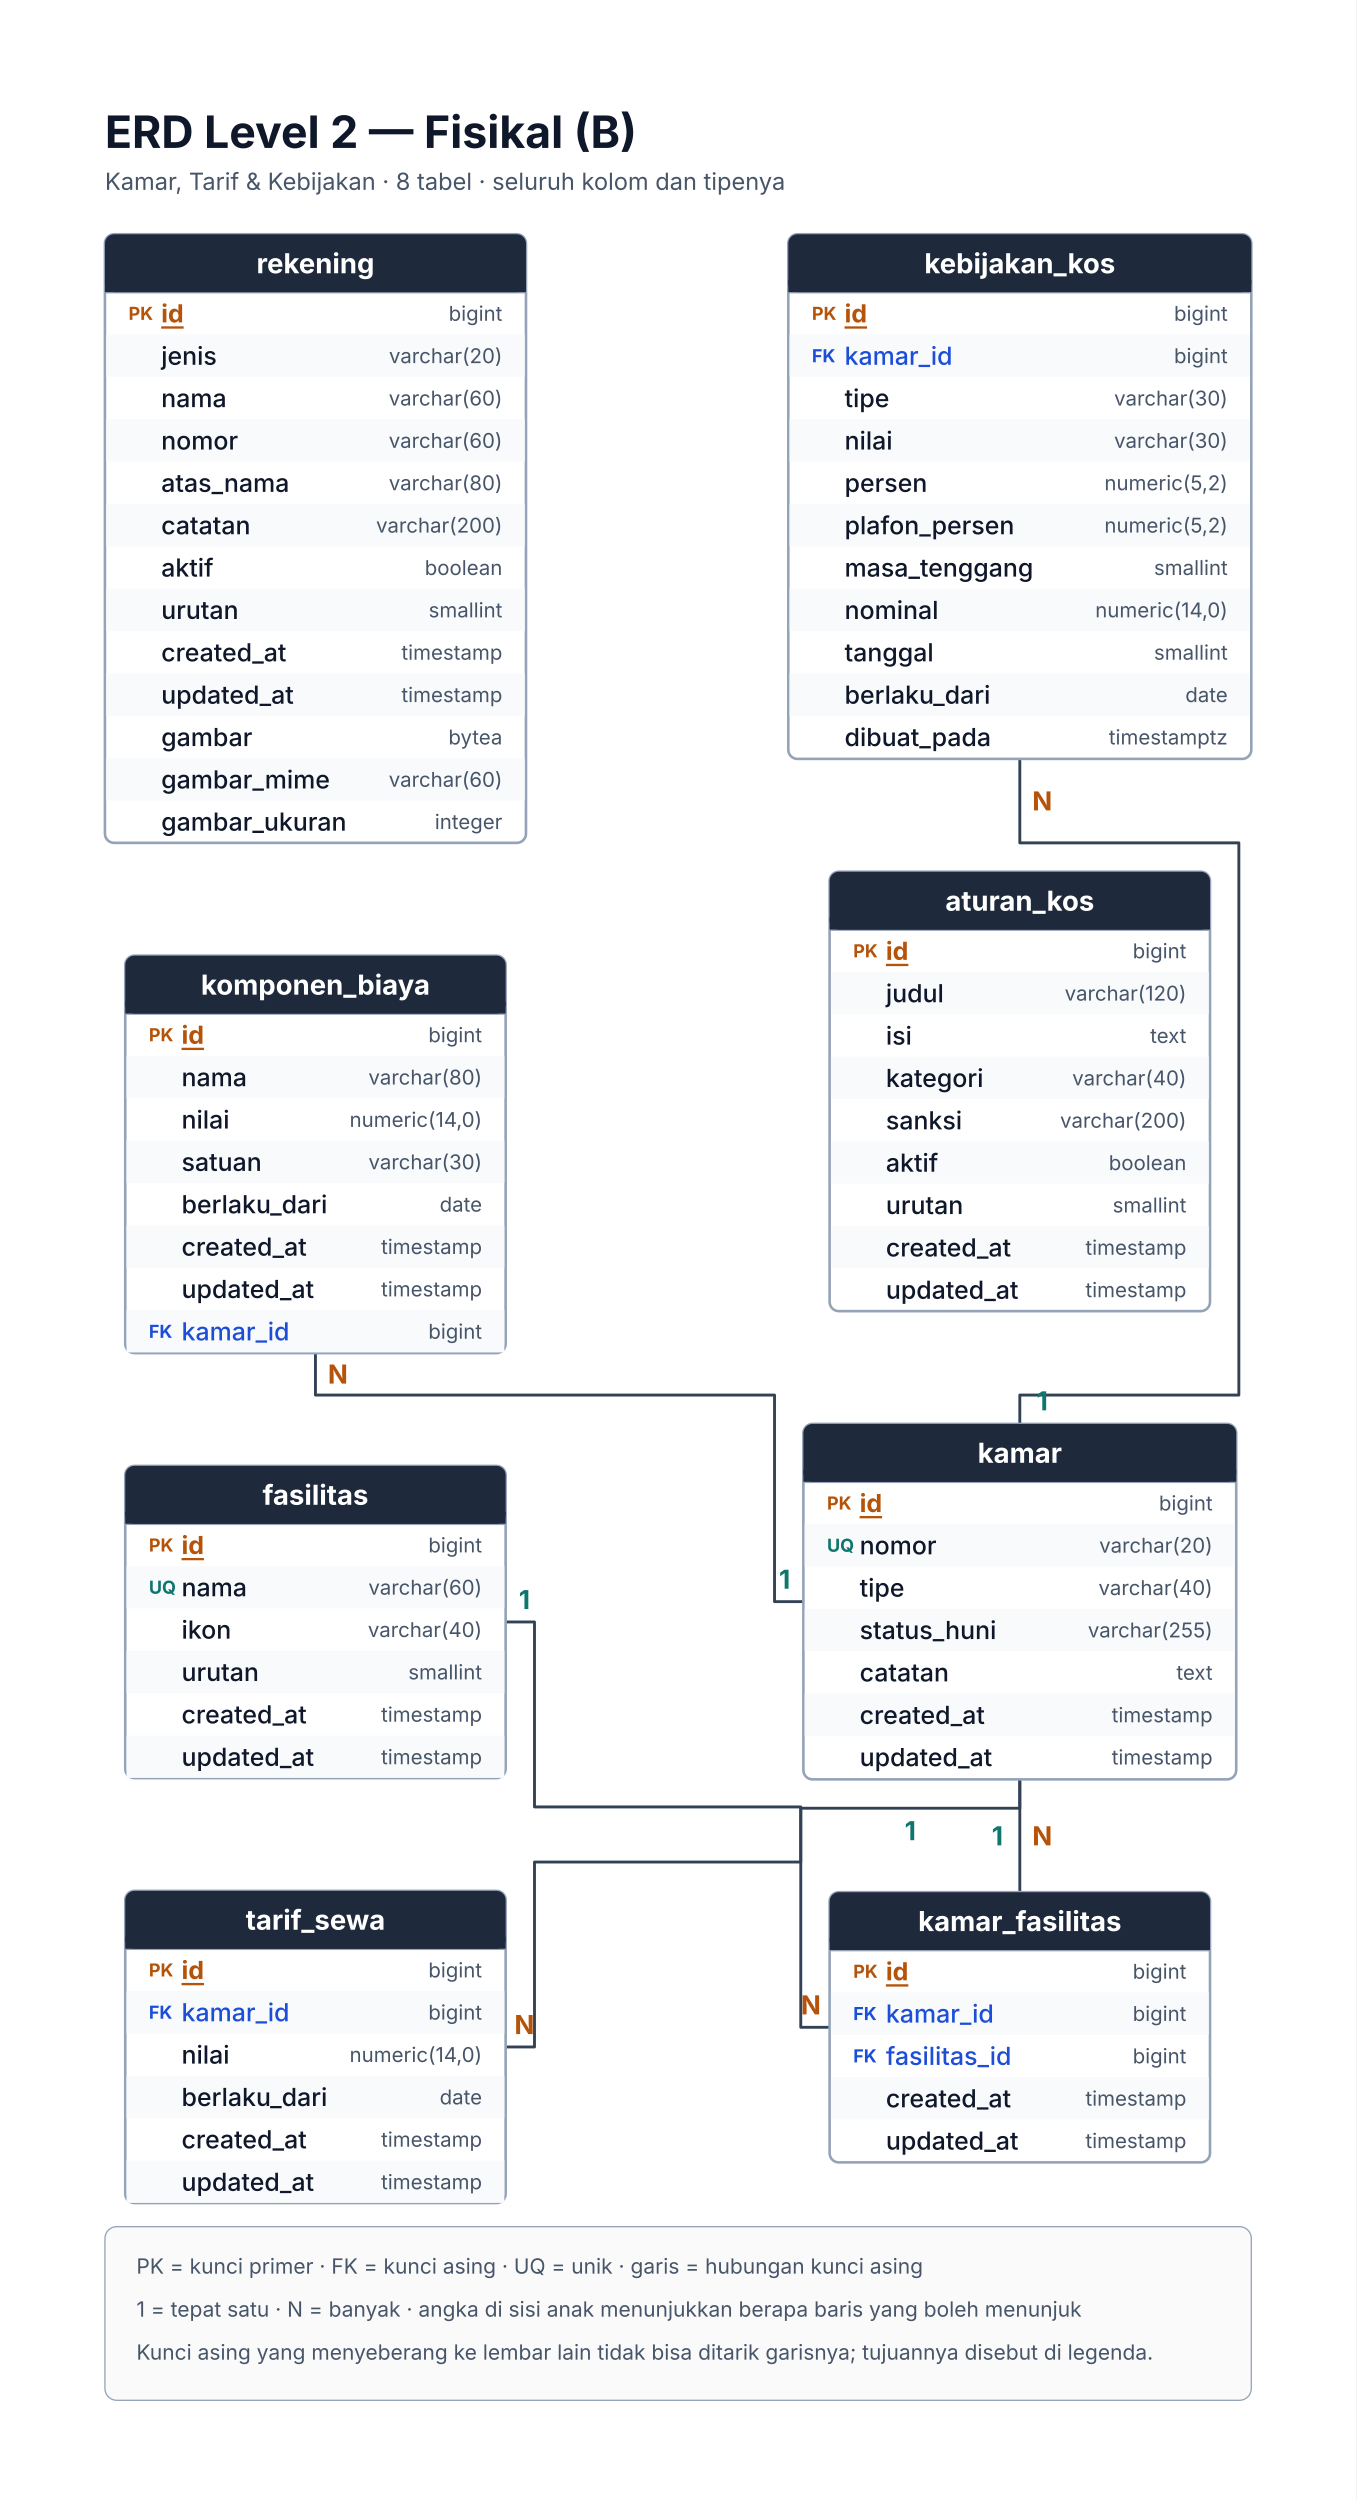
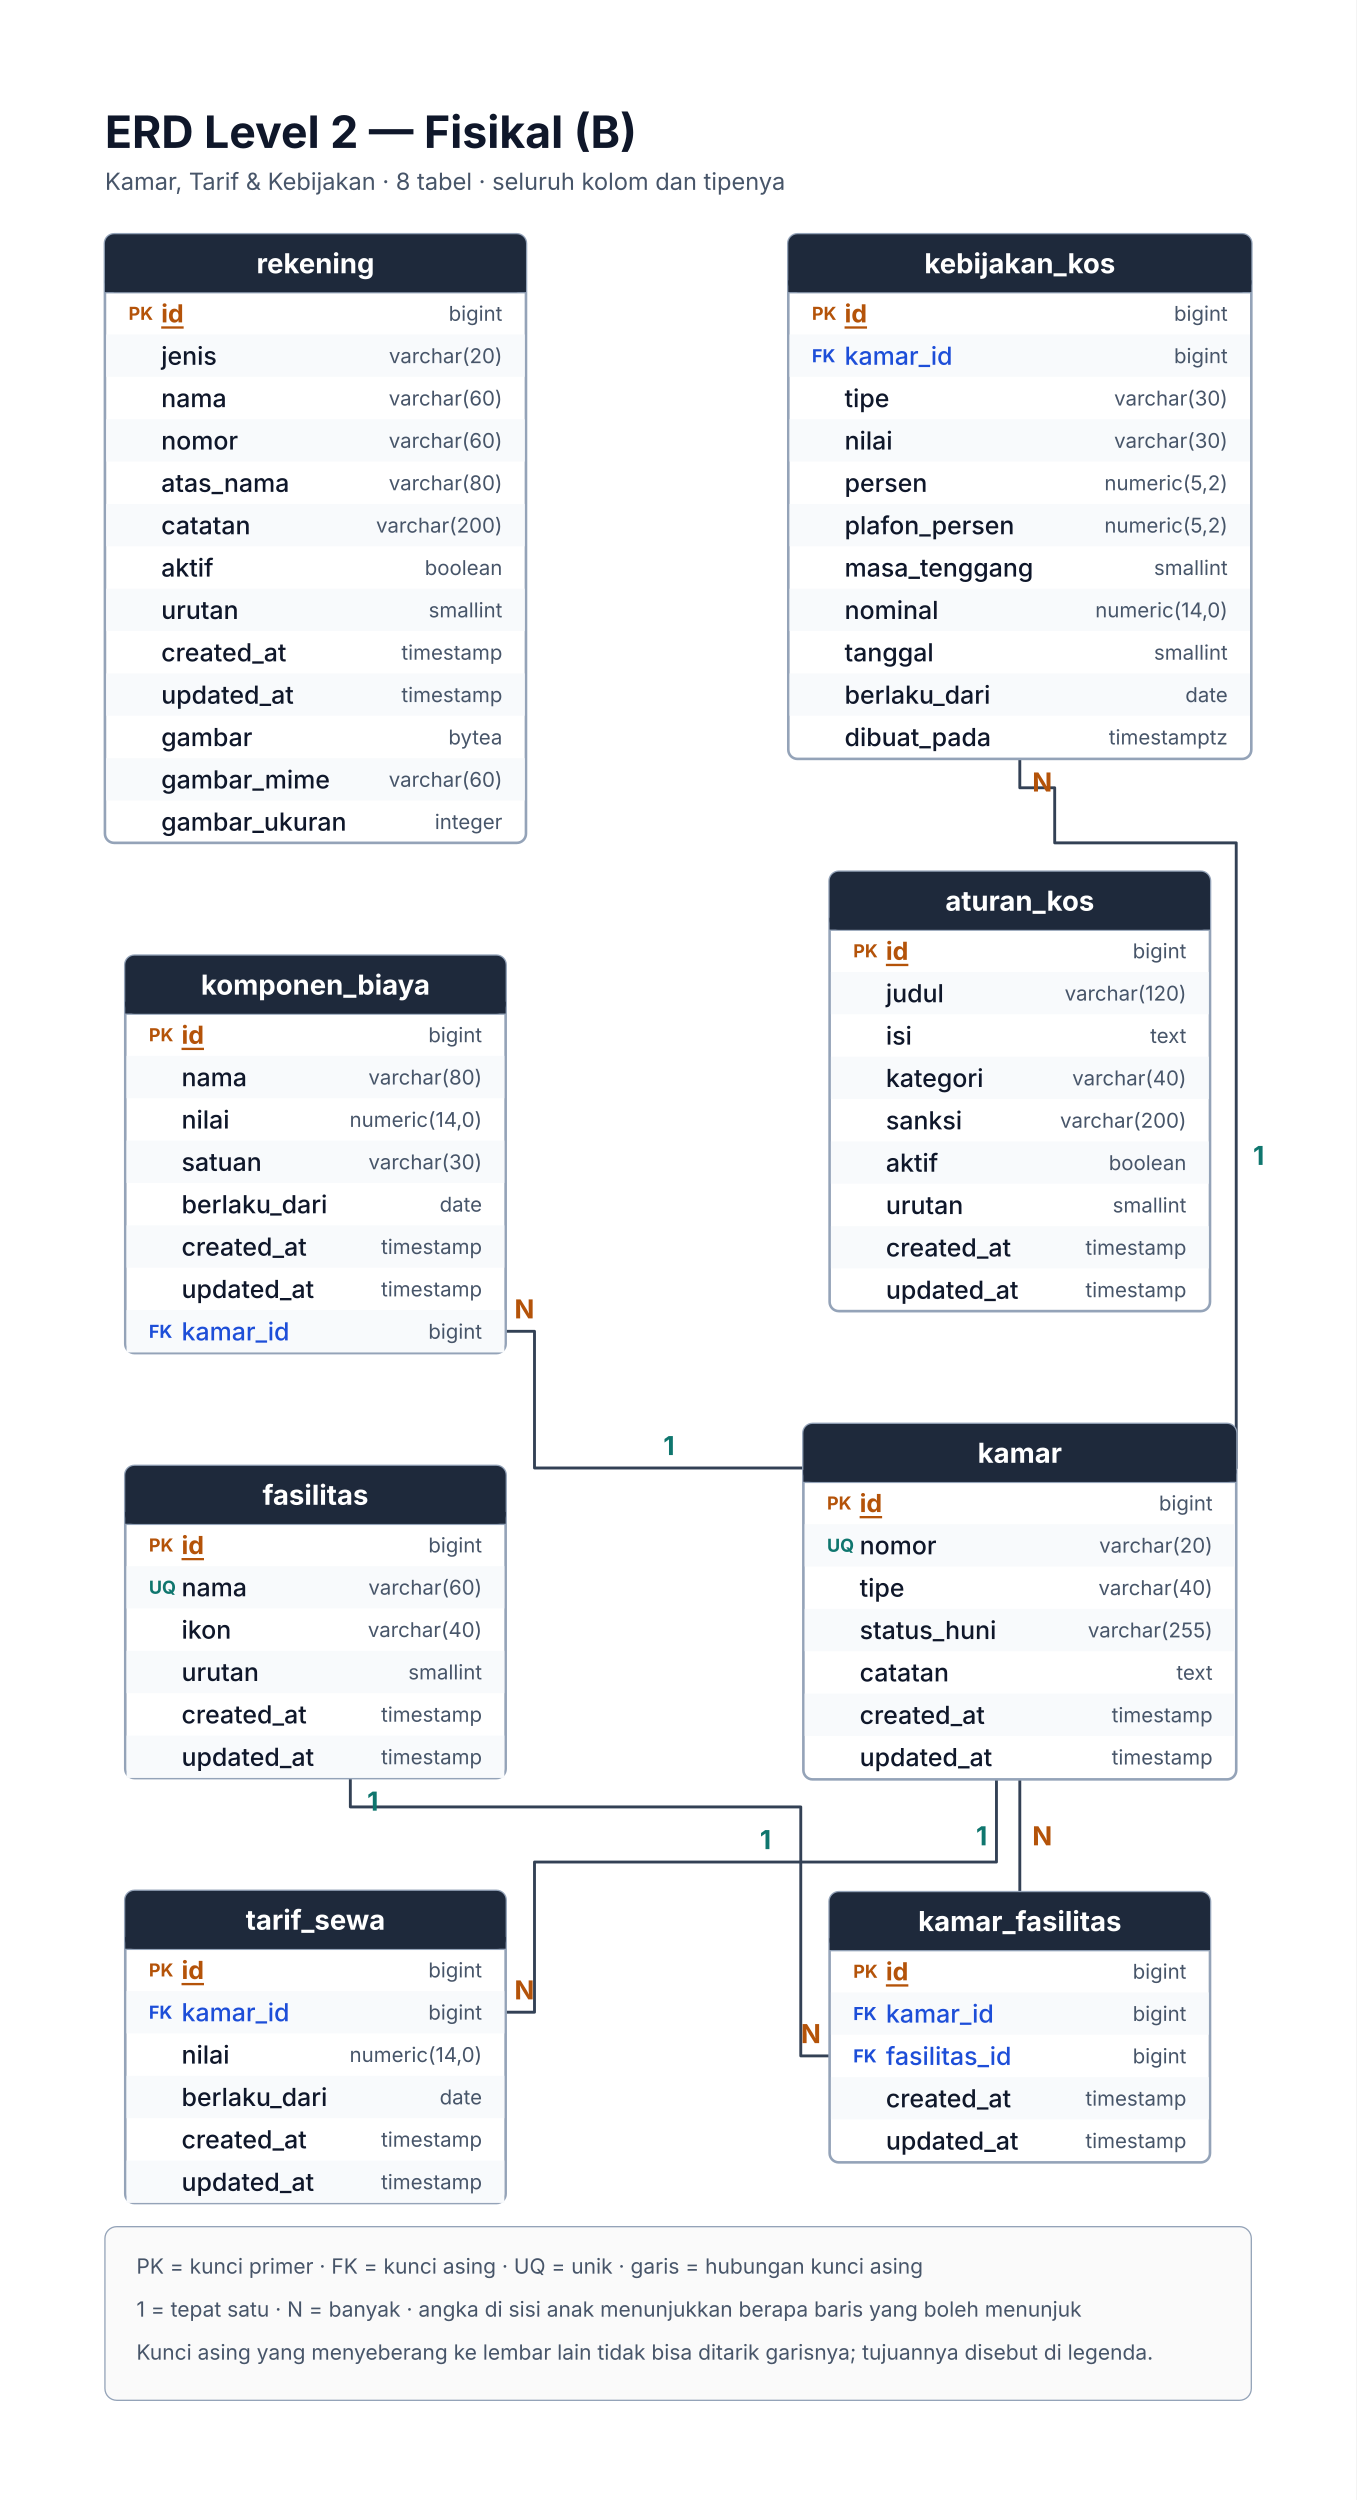
<svg xmlns="http://www.w3.org/2000/svg" width="1034" height="1906" viewBox="0 0 1034 1906" font-family="'Segoe UI', 'Inter', 'Helvetica Neue', Arial, sans-serif">
  <rect width="1034" height="1906" fill="#ffffff" />
  <text x="80" y="100.4" text-anchor="start" dominant-baseline="central" font-size="34" font-weight="700" fill="#0f172a">ERD Level 2 — Fisikal (B)</text>
  <text x="80" y="138.2" text-anchor="start" dominant-baseline="central" font-size="18" font-weight="400" fill="#475569">Kamar, Tarif &amp; Kebijakan · 8 tabel · seluruh kolom dan tipenya</text>
-   <path d="M 632.5 1545.6 L 610.5 1545.6 L 610.5 1377.6 L 407.5 1377.6 L 407.5 1236.6 L 385.5 1236.6" fill="none" stroke="#334155" stroke-width="2.2" stroke-linejoin="round" stroke-linecap="round" />
+   <path d="M 632.5 1567.4 L 610.5 1567.4 L 610.5 1377.6 L 267.1 1377.6 L 267.1 1355.6" fill="none" stroke="#334155" stroke-width="2.2" stroke-linejoin="round" stroke-linecap="round" />
  <path d="M 777.5 1442.6 L 777.5 1356.6" fill="none" stroke="#334155" stroke-width="2.2" stroke-linejoin="round" stroke-linecap="round" />
-   <path d="M 385.5 1560.6 L 407.5 1560.6 L 407.5 1419.6 L 610.5 1419.6 L 610.5 1378.6 L 777.5 1378.6 L 777.5 1356.6" fill="none" stroke="#334155" stroke-width="2.2" stroke-linejoin="round" stroke-linecap="round" />
-   <path d="M 240.5 1031.6 L 240.5 1063.6 L 590.5 1063.6 L 590.5 1221.1 L 612.5 1221.1" fill="none" stroke="#334155" stroke-width="2.2" stroke-linejoin="round" stroke-linecap="round" />
-   <path d="M 777.5 578.6 L 777.5 642.6 L 944.5 642.6 L 944.5 1063.6 L 777.5 1063.6 L 777.5 1085.6" fill="none" stroke="#334155" stroke-width="2.2" stroke-linejoin="round" stroke-linecap="round" />
+   <path d="M 385.5 1534.1 L 407.5 1534.1 L 407.5 1419.6 L 759.7 1419.6 L 759.7 1356.6" fill="none" stroke="#334155" stroke-width="2.2" stroke-linejoin="round" stroke-linecap="round" />
+   <path d="M 385.5 1015 L 407.5 1015 L 407.5 1119.2 L 612.5 1119.2" fill="none" stroke="#334155" stroke-width="2.2" stroke-linejoin="round" stroke-linecap="round" />
+   <path d="M 777.5 578.6 L 777.5 600.6 L 804.1 600.6 L 804.1 642.6 L 942.5 642.6 L 942.5 1119.2 L 942.5 1119.2" fill="none" stroke="#334155" stroke-width="2.2" stroke-linejoin="round" stroke-linecap="round" />
  <rect x="612.5" y="1085.6" width="330" height="271" rx="7" fill="#ffffff" stroke="#94a3b8" stroke-width="2" />
  <path d="M 612.5 1129.7 L 942.5 1129.7" stroke="#94a3b8" stroke-width="2" />
  <rect x="612.5" y="1085.6" width="330" height="44.1" rx="7" fill="#1e293b" />
  <rect x="612.5" y="1120.7" width="330" height="9" fill="#1e293b" />
  <text x="777.5" y="1107.6" text-anchor="middle" dominant-baseline="central" font-size="21" font-weight="700" fill="#ffffff">kamar</text>
  <text x="630.5" y="1145.9" text-anchor="start" dominant-baseline="central" font-size="13.68" font-weight="700" fill="#b45309">PK</text>
  <text x="655.4" y="1145.9" text-anchor="start" dominant-baseline="central" font-size="19" font-weight="700" text-decoration="underline" fill="#b45309">id</text>
  <text x="924.5" y="1145.9" text-anchor="end" dominant-baseline="central" font-size="15.58" font-weight="400" fill="#475569">bigint</text>
  <rect x="613.5" y="1162" width="328" height="32.3" fill="#f8fafc" />
  <text x="630.5" y="1178.1" text-anchor="start" dominant-baseline="central" font-size="13.68" font-weight="700" fill="#0f766e">UQ</text>
  <text x="655.4" y="1178.1" text-anchor="start" dominant-baseline="central" font-size="19" font-weight="500" fill="#0f172a">nomor</text>
  <text x="924.5" y="1178.1" text-anchor="end" dominant-baseline="central" font-size="15.58" font-weight="400" fill="#475569">varchar(20)</text>
  <text x="655.4" y="1210.4" text-anchor="start" dominant-baseline="central" font-size="19" font-weight="500" fill="#0f172a">tipe</text>
  <text x="924.5" y="1210.4" text-anchor="end" dominant-baseline="central" font-size="15.58" font-weight="400" fill="#475569">varchar(40)</text>
  <rect x="613.5" y="1226.6" width="328" height="32.3" fill="#f8fafc" />
  <text x="655.4" y="1242.7" text-anchor="start" dominant-baseline="central" font-size="19" font-weight="500" fill="#0f172a">status_huni</text>
  <text x="924.5" y="1242.7" text-anchor="end" dominant-baseline="central" font-size="15.58" font-weight="400" fill="#475569">varchar(255)</text>
  <text x="655.4" y="1275" text-anchor="start" dominant-baseline="central" font-size="19" font-weight="500" fill="#0f172a">catatan</text>
  <text x="924.5" y="1275" text-anchor="end" dominant-baseline="central" font-size="15.58" font-weight="400" fill="#475569">text</text>
  <rect x="613.5" y="1291.2" width="328" height="32.3" fill="#f8fafc" />
  <text x="655.4" y="1307.4" text-anchor="start" dominant-baseline="central" font-size="19" font-weight="500" fill="#0f172a">created_at</text>
  <text x="924.5" y="1307.4" text-anchor="end" dominant-baseline="central" font-size="15.58" font-weight="400" fill="#475569">timestamp</text>
  <text x="655.4" y="1339.6" text-anchor="start" dominant-baseline="central" font-size="19" font-weight="500" fill="#0f172a">updated_at</text>
  <text x="924.5" y="1339.6" text-anchor="end" dominant-baseline="central" font-size="15.58" font-weight="400" fill="#475569">timestamp</text>
  <rect x="95.5" y="1117.6" width="290" height="238" rx="7" fill="#ffffff" stroke="#94a3b8" stroke-width="2" />
  <path d="M 95.5 1161.7 L 385.5 1161.7" stroke="#94a3b8" stroke-width="2" />
  <rect x="95.5" y="1117.6" width="290" height="44.1" rx="7" fill="#1e293b" />
  <rect x="95.5" y="1152.7" width="290" height="9" fill="#1e293b" />
  <text x="240.5" y="1139.6" text-anchor="middle" dominant-baseline="central" font-size="21" font-weight="700" fill="#ffffff">fasilitas</text>
  <text x="113.5" y="1177.9" text-anchor="start" dominant-baseline="central" font-size="13.68" font-weight="700" fill="#b45309">PK</text>
  <text x="138.4" y="1177.9" text-anchor="start" dominant-baseline="central" font-size="19" font-weight="700" text-decoration="underline" fill="#b45309">id</text>
  <text x="367.5" y="1177.9" text-anchor="end" dominant-baseline="central" font-size="15.58" font-weight="400" fill="#475569">bigint</text>
  <rect x="96.5" y="1194" width="288" height="32.3" fill="#f8fafc" />
  <text x="113.5" y="1210.1" text-anchor="start" dominant-baseline="central" font-size="13.68" font-weight="700" fill="#0f766e">UQ</text>
  <text x="138.4" y="1210.1" text-anchor="start" dominant-baseline="central" font-size="19" font-weight="500" fill="#0f172a">nama</text>
  <text x="367.5" y="1210.1" text-anchor="end" dominant-baseline="central" font-size="15.58" font-weight="400" fill="#475569">varchar(60)</text>
  <text x="138.4" y="1242.4" text-anchor="start" dominant-baseline="central" font-size="19" font-weight="500" fill="#0f172a">ikon</text>
  <text x="367.5" y="1242.4" text-anchor="end" dominant-baseline="central" font-size="15.58" font-weight="400" fill="#475569">varchar(40)</text>
  <rect x="96.5" y="1258.6" width="288" height="32.3" fill="#f8fafc" />
  <text x="138.4" y="1274.7" text-anchor="start" dominant-baseline="central" font-size="19" font-weight="500" fill="#0f172a">urutan</text>
  <text x="367.5" y="1274.7" text-anchor="end" dominant-baseline="central" font-size="15.58" font-weight="400" fill="#475569">smallint</text>
  <text x="138.4" y="1307" text-anchor="start" dominant-baseline="central" font-size="19" font-weight="500" fill="#0f172a">created_at</text>
  <text x="367.5" y="1307" text-anchor="end" dominant-baseline="central" font-size="15.58" font-weight="400" fill="#475569">timestamp</text>
  <rect x="96.5" y="1323.2" width="288" height="32.3" fill="#f8fafc" />
  <text x="138.4" y="1339.4" text-anchor="start" dominant-baseline="central" font-size="19" font-weight="500" fill="#0f172a">updated_at</text>
  <text x="367.5" y="1339.4" text-anchor="end" dominant-baseline="central" font-size="15.58" font-weight="400" fill="#475569">timestamp</text>
  <rect x="632.5" y="1442.6" width="290" height="206" rx="7" fill="#ffffff" stroke="#94a3b8" stroke-width="2" />
  <path d="M 632.5 1486.7 L 922.5 1486.7" stroke="#94a3b8" stroke-width="2" />
  <rect x="632.5" y="1442.6" width="290" height="44.1" rx="7" fill="#1e293b" />
  <rect x="632.5" y="1477.7" width="290" height="9" fill="#1e293b" />
  <text x="777.5" y="1464.6" text-anchor="middle" dominant-baseline="central" font-size="21" font-weight="700" fill="#ffffff">kamar_fasilitas</text>
  <text x="650.5" y="1502.9" text-anchor="start" dominant-baseline="central" font-size="13.68" font-weight="700" fill="#b45309">PK</text>
  <text x="675.4" y="1502.9" text-anchor="start" dominant-baseline="central" font-size="19" font-weight="700" text-decoration="underline" fill="#b45309">id</text>
  <text x="904.5" y="1502.9" text-anchor="end" dominant-baseline="central" font-size="15.58" font-weight="400" fill="#475569">bigint</text>
  <rect x="633.5" y="1519" width="288" height="32.3" fill="#f8fafc" />
  <text x="650.5" y="1535.1" text-anchor="start" dominant-baseline="central" font-size="13.68" font-weight="700" fill="#1d4ed8">FK</text>
  <text x="675.4" y="1535.1" text-anchor="start" dominant-baseline="central" font-size="19" font-weight="500" fill="#1d4ed8">kamar_id</text>
  <text x="904.5" y="1535.1" text-anchor="end" dominant-baseline="central" font-size="15.58" font-weight="400" fill="#475569">bigint</text>
  <text x="650.5" y="1567.4" text-anchor="start" dominant-baseline="central" font-size="13.68" font-weight="700" fill="#1d4ed8">FK</text>
  <text x="675.4" y="1567.4" text-anchor="start" dominant-baseline="central" font-size="19" font-weight="500" fill="#1d4ed8">fasilitas_id</text>
  <text x="904.5" y="1567.4" text-anchor="end" dominant-baseline="central" font-size="15.58" font-weight="400" fill="#475569">bigint</text>
  <rect x="633.5" y="1583.6" width="288" height="32.3" fill="#f8fafc" />
  <text x="675.4" y="1599.7" text-anchor="start" dominant-baseline="central" font-size="19" font-weight="500" fill="#0f172a">created_at</text>
  <text x="904.5" y="1599.7" text-anchor="end" dominant-baseline="central" font-size="15.58" font-weight="400" fill="#475569">timestamp</text>
  <text x="675.4" y="1632" text-anchor="start" dominant-baseline="central" font-size="19" font-weight="500" fill="#0f172a">updated_at</text>
  <text x="904.5" y="1632" text-anchor="end" dominant-baseline="central" font-size="15.58" font-weight="400" fill="#475569">timestamp</text>
  <rect x="95.5" y="1441.6" width="290" height="238" rx="7" fill="#ffffff" stroke="#94a3b8" stroke-width="2" />
  <path d="M 95.5 1485.7 L 385.5 1485.7" stroke="#94a3b8" stroke-width="2" />
  <rect x="95.5" y="1441.6" width="290" height="44.1" rx="7" fill="#1e293b" />
  <rect x="95.5" y="1476.7" width="290" height="9" fill="#1e293b" />
  <text x="240.5" y="1463.6" text-anchor="middle" dominant-baseline="central" font-size="21" font-weight="700" fill="#ffffff">tarif_sewa</text>
  <text x="113.5" y="1501.9" text-anchor="start" dominant-baseline="central" font-size="13.68" font-weight="700" fill="#b45309">PK</text>
  <text x="138.4" y="1501.9" text-anchor="start" dominant-baseline="central" font-size="19" font-weight="700" text-decoration="underline" fill="#b45309">id</text>
  <text x="367.5" y="1501.9" text-anchor="end" dominant-baseline="central" font-size="15.58" font-weight="400" fill="#475569">bigint</text>
  <rect x="96.5" y="1518" width="288" height="32.3" fill="#f8fafc" />
  <text x="113.5" y="1534.1" text-anchor="start" dominant-baseline="central" font-size="13.68" font-weight="700" fill="#1d4ed8">FK</text>
  <text x="138.4" y="1534.1" text-anchor="start" dominant-baseline="central" font-size="19" font-weight="500" fill="#1d4ed8">kamar_id</text>
  <text x="367.5" y="1534.1" text-anchor="end" dominant-baseline="central" font-size="15.58" font-weight="400" fill="#475569">bigint</text>
  <text x="138.4" y="1566.4" text-anchor="start" dominant-baseline="central" font-size="19" font-weight="500" fill="#0f172a">nilai</text>
  <text x="367.5" y="1566.4" text-anchor="end" dominant-baseline="central" font-size="15.58" font-weight="400" fill="#475569">numeric(14,0)</text>
  <rect x="96.5" y="1582.6" width="288" height="32.3" fill="#f8fafc" />
  <text x="138.4" y="1598.7" text-anchor="start" dominant-baseline="central" font-size="19" font-weight="500" fill="#0f172a">berlaku_dari</text>
  <text x="367.5" y="1598.7" text-anchor="end" dominant-baseline="central" font-size="15.58" font-weight="400" fill="#475569">date</text>
  <text x="138.4" y="1631" text-anchor="start" dominant-baseline="central" font-size="19" font-weight="500" fill="#0f172a">created_at</text>
  <text x="367.5" y="1631" text-anchor="end" dominant-baseline="central" font-size="15.58" font-weight="400" fill="#475569">timestamp</text>
  <rect x="96.5" y="1647.2" width="288" height="32.3" fill="#f8fafc" />
  <text x="138.4" y="1663.4" text-anchor="start" dominant-baseline="central" font-size="19" font-weight="500" fill="#0f172a">updated_at</text>
  <text x="367.5" y="1663.4" text-anchor="end" dominant-baseline="central" font-size="15.58" font-weight="400" fill="#475569">timestamp</text>
  <rect x="95.5" y="728.6" width="290" height="303" rx="7" fill="#ffffff" stroke="#94a3b8" stroke-width="2" />
  <path d="M 95.5 772.7 L 385.5 772.7" stroke="#94a3b8" stroke-width="2" />
  <rect x="95.5" y="728.6" width="290" height="44.1" rx="7" fill="#1e293b" />
  <rect x="95.5" y="763.7" width="290" height="9" fill="#1e293b" />
  <text x="240.5" y="750.7" text-anchor="middle" dominant-baseline="central" font-size="21" font-weight="700" fill="#ffffff">komponen_biaya</text>
  <text x="113.5" y="788.9" text-anchor="start" dominant-baseline="central" font-size="13.68" font-weight="700" fill="#b45309">PK</text>
  <text x="138.4" y="788.9" text-anchor="start" dominant-baseline="central" font-size="19" font-weight="700" text-decoration="underline" fill="#b45309">id</text>
  <text x="367.5" y="788.9" text-anchor="end" dominant-baseline="central" font-size="15.58" font-weight="400" fill="#475569">bigint</text>
  <rect x="96.5" y="805" width="288" height="32.3" fill="#f8fafc" />
  <text x="138.4" y="821.2" text-anchor="start" dominant-baseline="central" font-size="19" font-weight="500" fill="#0f172a">nama</text>
  <text x="367.5" y="821.2" text-anchor="end" dominant-baseline="central" font-size="15.58" font-weight="400" fill="#475569">varchar(80)</text>
  <text x="138.4" y="853.5" text-anchor="start" dominant-baseline="central" font-size="19" font-weight="500" fill="#0f172a">nilai</text>
  <text x="367.5" y="853.5" text-anchor="end" dominant-baseline="central" font-size="15.58" font-weight="400" fill="#475569">numeric(14,0)</text>
  <rect x="96.5" y="869.6" width="288" height="32.3" fill="#f8fafc" />
  <text x="138.4" y="885.8" text-anchor="start" dominant-baseline="central" font-size="19" font-weight="500" fill="#0f172a">satuan</text>
  <text x="367.5" y="885.8" text-anchor="end" dominant-baseline="central" font-size="15.58" font-weight="400" fill="#475569">varchar(30)</text>
  <text x="138.4" y="918.1" text-anchor="start" dominant-baseline="central" font-size="19" font-weight="500" fill="#0f172a">berlaku_dari</text>
  <text x="367.5" y="918.1" text-anchor="end" dominant-baseline="central" font-size="15.58" font-weight="400" fill="#475569">date</text>
  <rect x="96.5" y="934.2" width="288" height="32.3" fill="#f8fafc" />
  <text x="138.4" y="950.4" text-anchor="start" dominant-baseline="central" font-size="19" font-weight="500" fill="#0f172a">created_at</text>
  <text x="367.5" y="950.4" text-anchor="end" dominant-baseline="central" font-size="15.58" font-weight="400" fill="#475569">timestamp</text>
  <text x="138.4" y="982.7" text-anchor="start" dominant-baseline="central" font-size="19" font-weight="500" fill="#0f172a">updated_at</text>
  <text x="367.5" y="982.7" text-anchor="end" dominant-baseline="central" font-size="15.58" font-weight="400" fill="#475569">timestamp</text>
  <rect x="96.5" y="998.8" width="288" height="32.3" fill="#f8fafc" />
  <text x="113.5" y="1015" text-anchor="start" dominant-baseline="central" font-size="13.68" font-weight="700" fill="#1d4ed8">FK</text>
  <text x="138.4" y="1015" text-anchor="start" dominant-baseline="central" font-size="19" font-weight="500" fill="#1d4ed8">kamar_id</text>
  <text x="367.5" y="1015" text-anchor="end" dominant-baseline="central" font-size="15.58" font-weight="400" fill="#475569">bigint</text>
  <rect x="601" y="178.6" width="353" height="400" rx="7" fill="#ffffff" stroke="#94a3b8" stroke-width="2" />
  <path d="M 601 222.7 L 954 222.7" stroke="#94a3b8" stroke-width="2" />
  <rect x="601" y="178.6" width="353" height="44.1" rx="7" fill="#1e293b" />
  <rect x="601" y="213.7" width="353" height="9" fill="#1e293b" />
  <text x="777.5" y="200.7" text-anchor="middle" dominant-baseline="central" font-size="21" font-weight="700" fill="#ffffff">kebijakan_kos</text>
  <text x="619" y="238.9" text-anchor="start" dominant-baseline="central" font-size="13.68" font-weight="700" fill="#b45309">PK</text>
  <text x="643.9" y="238.9" text-anchor="start" dominant-baseline="central" font-size="19" font-weight="700" text-decoration="underline" fill="#b45309">id</text>
  <text x="936" y="238.9" text-anchor="end" dominant-baseline="central" font-size="15.58" font-weight="400" fill="#475569">bigint</text>
  <rect x="602" y="255" width="351" height="32.3" fill="#f8fafc" />
  <text x="619" y="271.2" text-anchor="start" dominant-baseline="central" font-size="13.68" font-weight="700" fill="#1d4ed8">FK</text>
  <text x="643.9" y="271.2" text-anchor="start" dominant-baseline="central" font-size="19" font-weight="500" fill="#1d4ed8">kamar_id</text>
  <text x="936" y="271.2" text-anchor="end" dominant-baseline="central" font-size="15.58" font-weight="400" fill="#475569">bigint</text>
  <text x="643.9" y="303.5" text-anchor="start" dominant-baseline="central" font-size="19" font-weight="500" fill="#0f172a">tipe</text>
  <text x="936" y="303.5" text-anchor="end" dominant-baseline="central" font-size="15.58" font-weight="400" fill="#475569">varchar(30)</text>
  <rect x="602" y="319.6" width="351" height="32.3" fill="#f8fafc" />
  <text x="643.9" y="335.8" text-anchor="start" dominant-baseline="central" font-size="19" font-weight="500" fill="#0f172a">nilai</text>
  <text x="936" y="335.8" text-anchor="end" dominant-baseline="central" font-size="15.58" font-weight="400" fill="#475569">varchar(30)</text>
  <text x="643.9" y="368.1" text-anchor="start" dominant-baseline="central" font-size="19" font-weight="500" fill="#0f172a">persen</text>
  <text x="936" y="368.1" text-anchor="end" dominant-baseline="central" font-size="15.58" font-weight="400" fill="#475569">numeric(5,2)</text>
  <rect x="602" y="384.2" width="351" height="32.3" fill="#f8fafc" />
  <text x="643.9" y="400.4" text-anchor="start" dominant-baseline="central" font-size="19" font-weight="500" fill="#0f172a">plafon_persen</text>
  <text x="936" y="400.4" text-anchor="end" dominant-baseline="central" font-size="15.58" font-weight="400" fill="#475569">numeric(5,2)</text>
  <text x="643.9" y="432.7" text-anchor="start" dominant-baseline="central" font-size="19" font-weight="500" fill="#0f172a">masa_tenggang</text>
  <text x="936" y="432.7" text-anchor="end" dominant-baseline="central" font-size="15.58" font-weight="400" fill="#475569">smallint</text>
  <rect x="602" y="448.8" width="351" height="32.3" fill="#f8fafc" />
  <text x="643.9" y="465" text-anchor="start" dominant-baseline="central" font-size="19" font-weight="500" fill="#0f172a">nominal</text>
  <text x="936" y="465" text-anchor="end" dominant-baseline="central" font-size="15.58" font-weight="400" fill="#475569">numeric(14,0)</text>
  <text x="643.9" y="497.3" text-anchor="start" dominant-baseline="central" font-size="19" font-weight="500" fill="#0f172a">tanggal</text>
  <text x="936" y="497.3" text-anchor="end" dominant-baseline="central" font-size="15.58" font-weight="400" fill="#475569">smallint</text>
  <rect x="602" y="513.4" width="351" height="32.3" fill="#f8fafc" />
  <text x="643.9" y="529.6" text-anchor="start" dominant-baseline="central" font-size="19" font-weight="500" fill="#0f172a">berlaku_dari</text>
  <text x="936" y="529.6" text-anchor="end" dominant-baseline="central" font-size="15.58" font-weight="400" fill="#475569">date</text>
  <text x="643.9" y="561.9" text-anchor="start" dominant-baseline="central" font-size="19" font-weight="500" fill="#0f172a">dibuat_pada</text>
  <text x="936" y="561.9" text-anchor="end" dominant-baseline="central" font-size="15.58" font-weight="400" fill="#475569">timestamptz</text>
  <rect x="632.5" y="664.6" width="290" height="335" rx="7" fill="#ffffff" stroke="#94a3b8" stroke-width="2" />
  <path d="M 632.5 708.7 L 922.5 708.7" stroke="#94a3b8" stroke-width="2" />
  <rect x="632.5" y="664.6" width="290" height="44.1" rx="7" fill="#1e293b" />
  <rect x="632.5" y="699.7" width="290" height="9" fill="#1e293b" />
  <text x="777.5" y="686.7" text-anchor="middle" dominant-baseline="central" font-size="21" font-weight="700" fill="#ffffff">aturan_kos</text>
  <text x="650.5" y="724.9" text-anchor="start" dominant-baseline="central" font-size="13.68" font-weight="700" fill="#b45309">PK</text>
  <text x="675.4" y="724.9" text-anchor="start" dominant-baseline="central" font-size="19" font-weight="700" text-decoration="underline" fill="#b45309">id</text>
  <text x="904.5" y="724.9" text-anchor="end" dominant-baseline="central" font-size="15.58" font-weight="400" fill="#475569">bigint</text>
  <rect x="633.5" y="741" width="288" height="32.3" fill="#f8fafc" />
  <text x="675.4" y="757.2" text-anchor="start" dominant-baseline="central" font-size="19" font-weight="500" fill="#0f172a">judul</text>
  <text x="904.5" y="757.2" text-anchor="end" dominant-baseline="central" font-size="15.58" font-weight="400" fill="#475569">varchar(120)</text>
  <text x="675.4" y="789.5" text-anchor="start" dominant-baseline="central" font-size="19" font-weight="500" fill="#0f172a">isi</text>
  <text x="904.5" y="789.5" text-anchor="end" dominant-baseline="central" font-size="15.58" font-weight="400" fill="#475569">text</text>
  <rect x="633.5" y="805.6" width="288" height="32.3" fill="#f8fafc" />
  <text x="675.4" y="821.8" text-anchor="start" dominant-baseline="central" font-size="19" font-weight="500" fill="#0f172a">kategori</text>
  <text x="904.5" y="821.8" text-anchor="end" dominant-baseline="central" font-size="15.58" font-weight="400" fill="#475569">varchar(40)</text>
  <text x="675.4" y="854.1" text-anchor="start" dominant-baseline="central" font-size="19" font-weight="500" fill="#0f172a">sanksi</text>
  <text x="904.5" y="854.1" text-anchor="end" dominant-baseline="central" font-size="15.58" font-weight="400" fill="#475569">varchar(200)</text>
  <rect x="633.5" y="870.2" width="288" height="32.3" fill="#f8fafc" />
  <text x="675.4" y="886.4" text-anchor="start" dominant-baseline="central" font-size="19" font-weight="500" fill="#0f172a">aktif</text>
  <text x="904.5" y="886.4" text-anchor="end" dominant-baseline="central" font-size="15.58" font-weight="400" fill="#475569">boolean</text>
  <text x="675.4" y="918.7" text-anchor="start" dominant-baseline="central" font-size="19" font-weight="500" fill="#0f172a">urutan</text>
  <text x="904.5" y="918.7" text-anchor="end" dominant-baseline="central" font-size="15.58" font-weight="400" fill="#475569">smallint</text>
  <rect x="633.5" y="934.8" width="288" height="32.3" fill="#f8fafc" />
  <text x="675.4" y="951" text-anchor="start" dominant-baseline="central" font-size="19" font-weight="500" fill="#0f172a">created_at</text>
  <text x="904.5" y="951" text-anchor="end" dominant-baseline="central" font-size="15.58" font-weight="400" fill="#475569">timestamp</text>
  <text x="675.4" y="983.3" text-anchor="start" dominant-baseline="central" font-size="19" font-weight="500" fill="#0f172a">updated_at</text>
  <text x="904.5" y="983.3" text-anchor="end" dominant-baseline="central" font-size="15.58" font-weight="400" fill="#475569">timestamp</text>
  <rect x="80" y="178.6" width="321" height="464" rx="7" fill="#ffffff" stroke="#94a3b8" stroke-width="2" />
  <path d="M 80 222.7 L 401 222.7" stroke="#94a3b8" stroke-width="2" />
  <rect x="80" y="178.6" width="321" height="44.1" rx="7" fill="#1e293b" />
  <rect x="80" y="213.7" width="321" height="9" fill="#1e293b" />
  <text x="240.5" y="200.7" text-anchor="middle" dominant-baseline="central" font-size="21" font-weight="700" fill="#ffffff">rekening</text>
  <text x="98" y="238.9" text-anchor="start" dominant-baseline="central" font-size="13.68" font-weight="700" fill="#b45309">PK</text>
  <text x="122.9" y="238.9" text-anchor="start" dominant-baseline="central" font-size="19" font-weight="700" text-decoration="underline" fill="#b45309">id</text>
  <text x="383" y="238.9" text-anchor="end" dominant-baseline="central" font-size="15.58" font-weight="400" fill="#475569">bigint</text>
  <rect x="81" y="255" width="319" height="32.3" fill="#f8fafc" />
  <text x="122.9" y="271.2" text-anchor="start" dominant-baseline="central" font-size="19" font-weight="500" fill="#0f172a">jenis</text>
  <text x="383" y="271.2" text-anchor="end" dominant-baseline="central" font-size="15.58" font-weight="400" fill="#475569">varchar(20)</text>
  <text x="122.9" y="303.5" text-anchor="start" dominant-baseline="central" font-size="19" font-weight="500" fill="#0f172a">nama</text>
  <text x="383" y="303.5" text-anchor="end" dominant-baseline="central" font-size="15.58" font-weight="400" fill="#475569">varchar(60)</text>
  <rect x="81" y="319.6" width="319" height="32.3" fill="#f8fafc" />
  <text x="122.9" y="335.8" text-anchor="start" dominant-baseline="central" font-size="19" font-weight="500" fill="#0f172a">nomor</text>
  <text x="383" y="335.8" text-anchor="end" dominant-baseline="central" font-size="15.58" font-weight="400" fill="#475569">varchar(60)</text>
  <text x="122.9" y="368.1" text-anchor="start" dominant-baseline="central" font-size="19" font-weight="500" fill="#0f172a">atas_nama</text>
  <text x="383" y="368.1" text-anchor="end" dominant-baseline="central" font-size="15.58" font-weight="400" fill="#475569">varchar(80)</text>
  <rect x="81" y="384.2" width="319" height="32.3" fill="#f8fafc" />
  <text x="122.9" y="400.4" text-anchor="start" dominant-baseline="central" font-size="19" font-weight="500" fill="#0f172a">catatan</text>
  <text x="383" y="400.4" text-anchor="end" dominant-baseline="central" font-size="15.58" font-weight="400" fill="#475569">varchar(200)</text>
  <text x="122.9" y="432.7" text-anchor="start" dominant-baseline="central" font-size="19" font-weight="500" fill="#0f172a">aktif</text>
  <text x="383" y="432.7" text-anchor="end" dominant-baseline="central" font-size="15.58" font-weight="400" fill="#475569">boolean</text>
  <rect x="81" y="448.8" width="319" height="32.3" fill="#f8fafc" />
  <text x="122.9" y="465" text-anchor="start" dominant-baseline="central" font-size="19" font-weight="500" fill="#0f172a">urutan</text>
  <text x="383" y="465" text-anchor="end" dominant-baseline="central" font-size="15.58" font-weight="400" fill="#475569">smallint</text>
  <text x="122.9" y="497.3" text-anchor="start" dominant-baseline="central" font-size="19" font-weight="500" fill="#0f172a">created_at</text>
  <text x="383" y="497.3" text-anchor="end" dominant-baseline="central" font-size="15.58" font-weight="400" fill="#475569">timestamp</text>
  <rect x="81" y="513.4" width="319" height="32.3" fill="#f8fafc" />
  <text x="122.9" y="529.6" text-anchor="start" dominant-baseline="central" font-size="19" font-weight="500" fill="#0f172a">updated_at</text>
  <text x="383" y="529.6" text-anchor="end" dominant-baseline="central" font-size="15.58" font-weight="400" fill="#475569">timestamp</text>
  <text x="122.9" y="561.9" text-anchor="start" dominant-baseline="central" font-size="19" font-weight="500" fill="#0f172a">gambar</text>
  <text x="383" y="561.9" text-anchor="end" dominant-baseline="central" font-size="15.58" font-weight="400" fill="#475569">bytea</text>
  <rect x="81" y="578" width="319" height="32.3" fill="#f8fafc" />
  <text x="122.9" y="594.2" text-anchor="start" dominant-baseline="central" font-size="19" font-weight="500" fill="#0f172a">gambar_mime</text>
  <text x="383" y="594.2" text-anchor="end" dominant-baseline="central" font-size="15.58" font-weight="400" fill="#475569">varchar(60)</text>
  <text x="122.9" y="626.4" text-anchor="start" dominant-baseline="central" font-size="19" font-weight="500" fill="#0f172a">gambar_ukuran</text>
  <text x="383" y="626.4" text-anchor="end" dominant-baseline="central" font-size="15.58" font-weight="400" fill="#475569">integer</text>
-   <text x="618.2" y="1528.5" text-anchor="middle" dominant-baseline="central" font-size="19.95" font-weight="700" fill="#b45309">N</text>
-   <text x="399.8" y="1219.5" text-anchor="middle" dominant-baseline="central" font-size="19.95" font-weight="700" fill="#0f766e">1</text>
+   <text x="618.2" y="1550.4" text-anchor="middle" dominant-baseline="central" font-size="19.95" font-weight="700" fill="#b45309">N</text>
+   <text x="284.2" y="1373.2" text-anchor="middle" dominant-baseline="central" font-size="19.95" font-weight="700" fill="#0f766e">1</text>
  <text x="794.6" y="1399.6" text-anchor="middle" dominant-baseline="central" font-size="19.95" font-weight="700" fill="#b45309">N</text>
-   <text x="760.4" y="1399.6" text-anchor="middle" dominant-baseline="central" font-size="19.95" font-weight="700" fill="#0f766e">1</text>
-   <text x="399.8" y="1543.5" text-anchor="middle" dominant-baseline="central" font-size="19.95" font-weight="700" fill="#b45309">N</text>
-   <text x="694" y="1395.7" text-anchor="middle" dominant-baseline="central" font-size="19.95" font-weight="700" fill="#0f766e">1</text>
-   <text x="257.6" y="1047.6" text-anchor="middle" dominant-baseline="central" font-size="19.95" font-weight="700" fill="#b45309">N</text>
-   <text x="598.2" y="1204" text-anchor="middle" dominant-baseline="central" font-size="19.95" font-weight="700" fill="#0f766e">1</text>
-   <text x="794.6" y="610.6" text-anchor="middle" dominant-baseline="central" font-size="19.95" font-weight="700" fill="#b45309">N</text>
-   <text x="794.6" y="1068" text-anchor="middle" dominant-baseline="central" font-size="19.95" font-weight="700" fill="#0f766e">1</text>
+   <text x="748.4" y="1399.6" text-anchor="middle" dominant-baseline="central" font-size="19.95" font-weight="700" fill="#0f766e">1</text>
+   <text x="399.8" y="1517.1" text-anchor="middle" dominant-baseline="central" font-size="19.95" font-weight="700" fill="#b45309">N</text>
+   <text x="583.6" y="1402.5" text-anchor="middle" dominant-baseline="central" font-size="19.95" font-weight="700" fill="#0f766e">1</text>
+   <text x="399.8" y="997.9" text-anchor="middle" dominant-baseline="central" font-size="19.95" font-weight="700" fill="#b45309">N</text>
+   <text x="510" y="1102.1" text-anchor="middle" dominant-baseline="central" font-size="19.95" font-weight="700" fill="#0f766e">1</text>
+   <text x="794.6" y="596.2" text-anchor="middle" dominant-baseline="central" font-size="19.95" font-weight="700" fill="#b45309">N</text>
+   <text x="959.6" y="880.9" text-anchor="middle" dominant-baseline="central" font-size="19.95" font-weight="700" fill="#0f766e">1</text>
  <rect x="80" y="1697.6" width="874" height="132.4" rx="9" fill="#fafafa" stroke="#94a3b8" stroke-width="1" />
  <text x="104" y="1727.6" text-anchor="start" dominant-baseline="central" font-size="16" font-weight="400" fill="#475569">PK = kunci primer · FK = kunci asing · UQ = unik · garis = hubungan kunci asing</text>
  <text x="104" y="1760.4" text-anchor="start" dominant-baseline="central" font-size="16" font-weight="400" fill="#475569">1 = tepat satu · N = banyak · angka di sisi anak menunjukkan berapa baris yang boleh menunjuk</text>
  <text x="104" y="1793.2" text-anchor="start" dominant-baseline="central" font-size="16" font-weight="400" fill="#475569">Kunci asing yang menyeberang ke lembar lain tidak bisa ditarik garisnya; tujuannya disebut di legenda.</text>
</svg>
